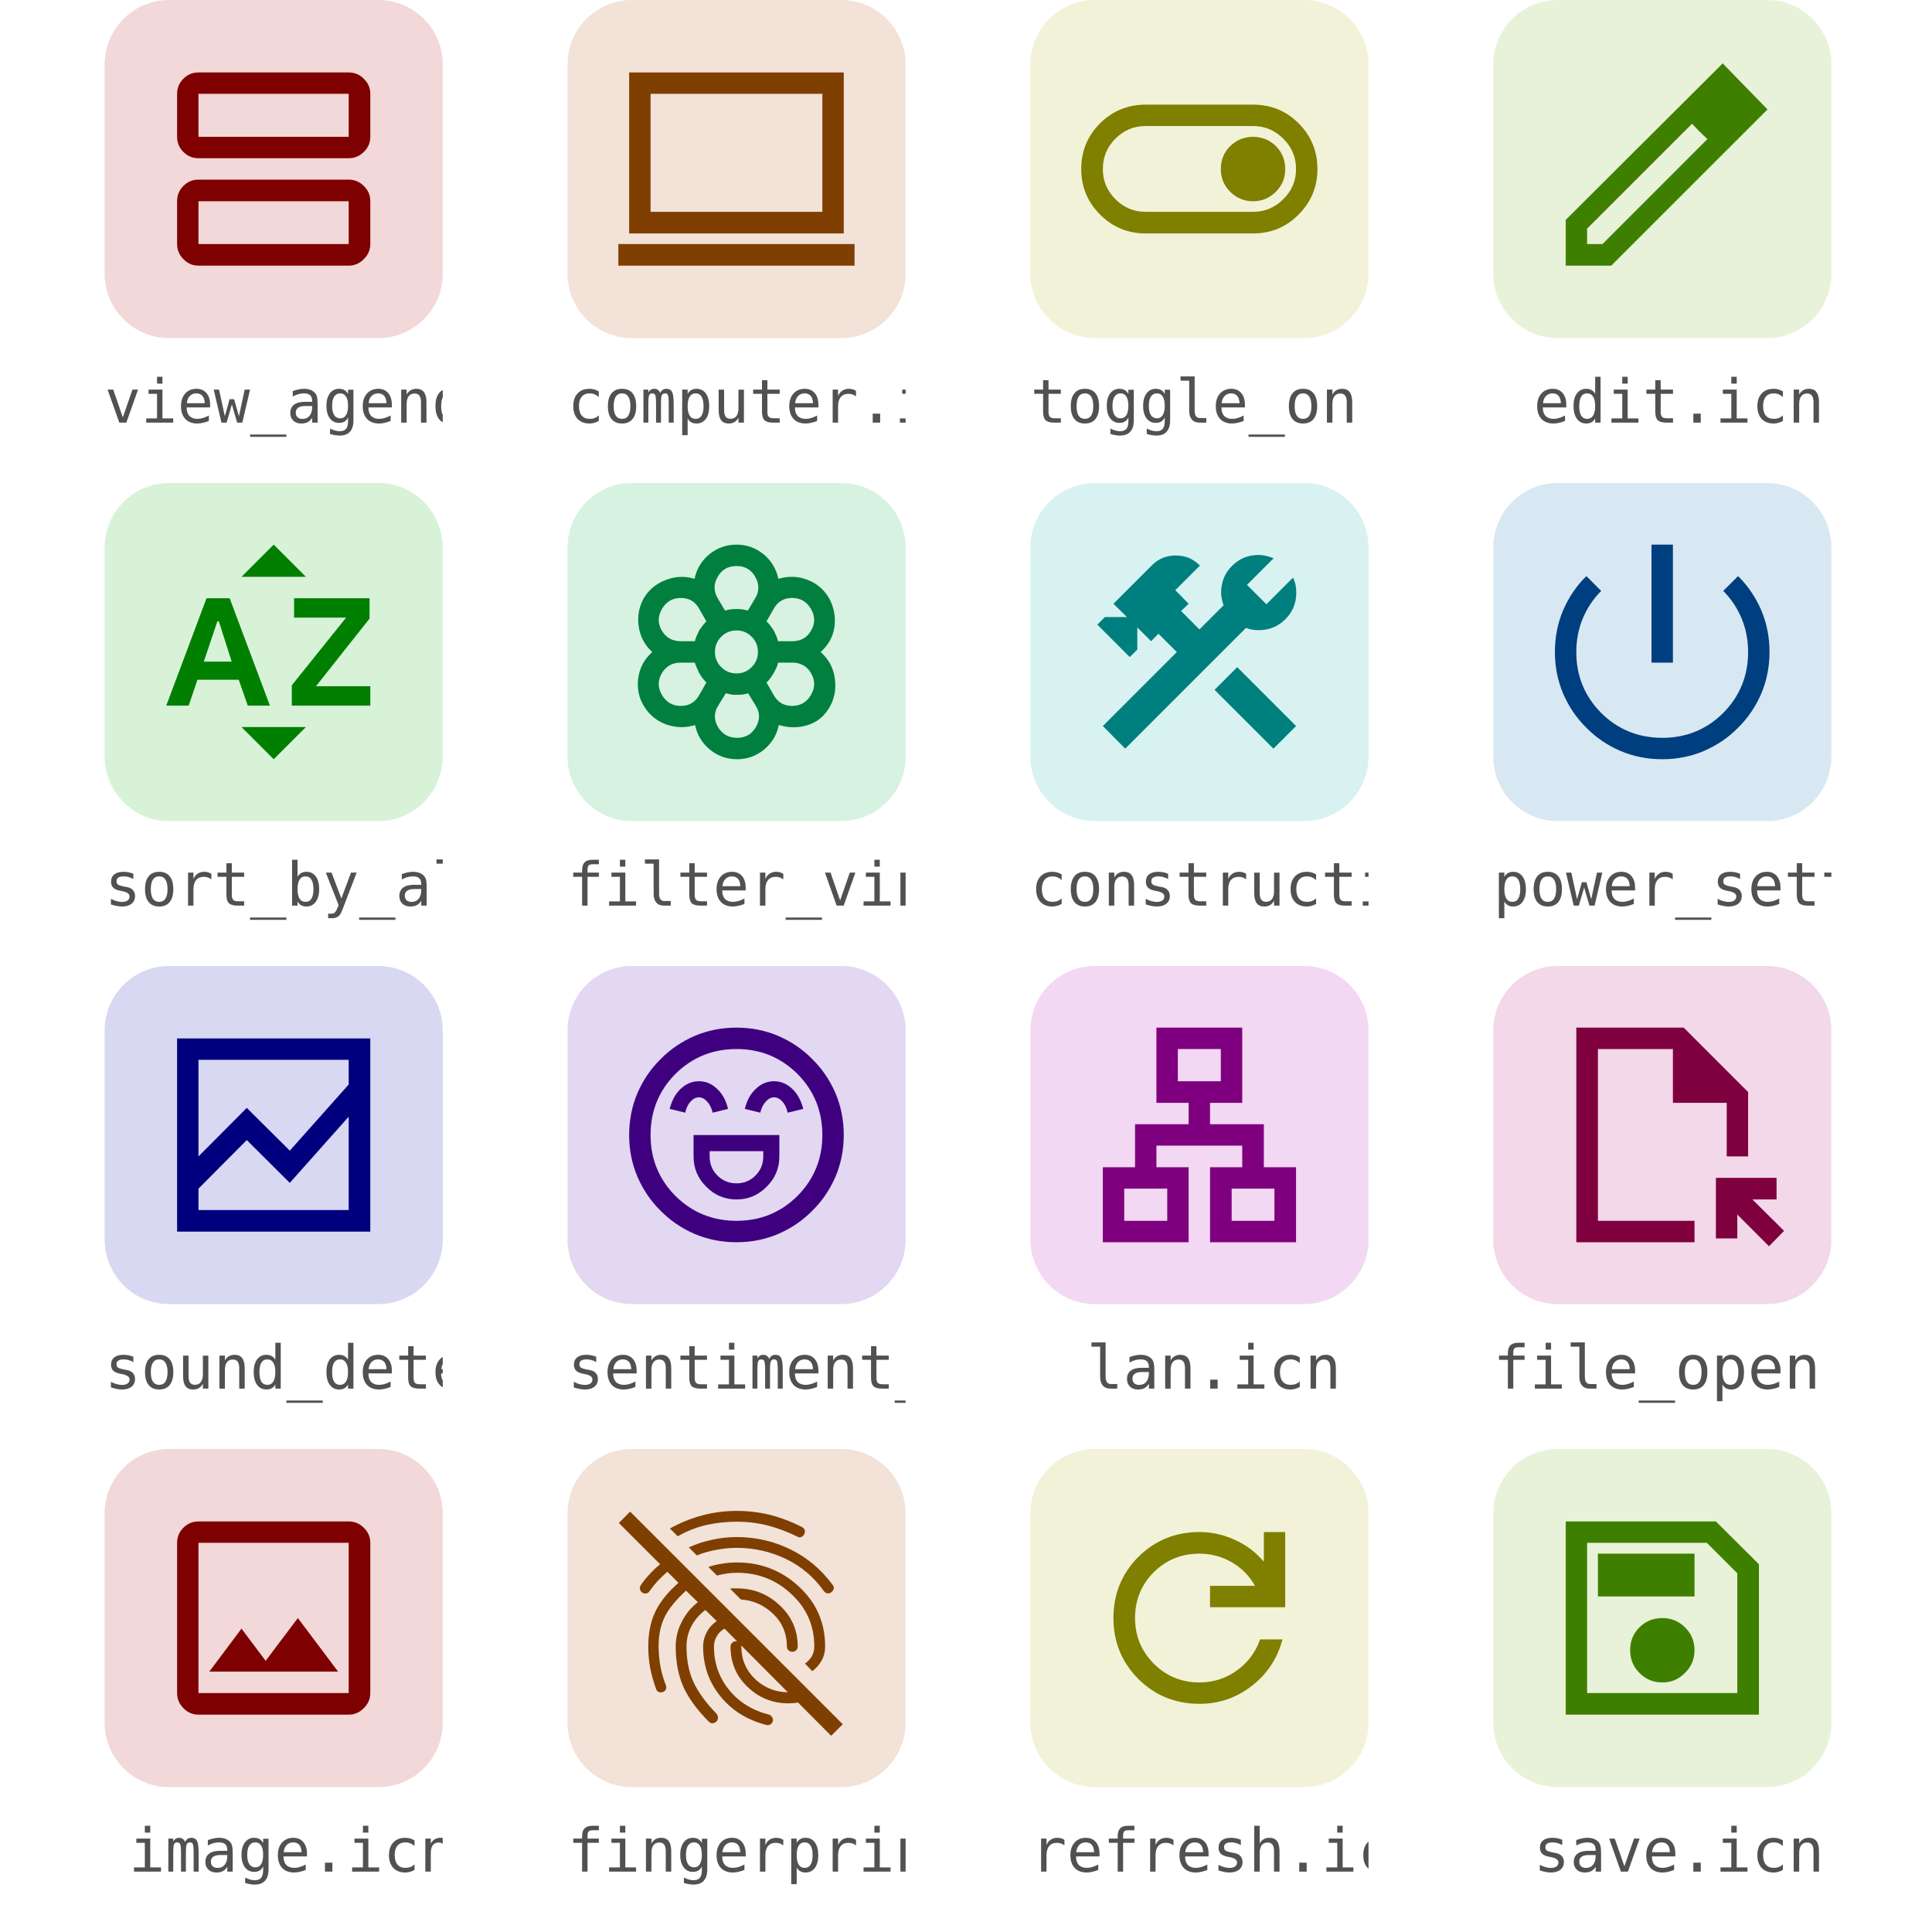
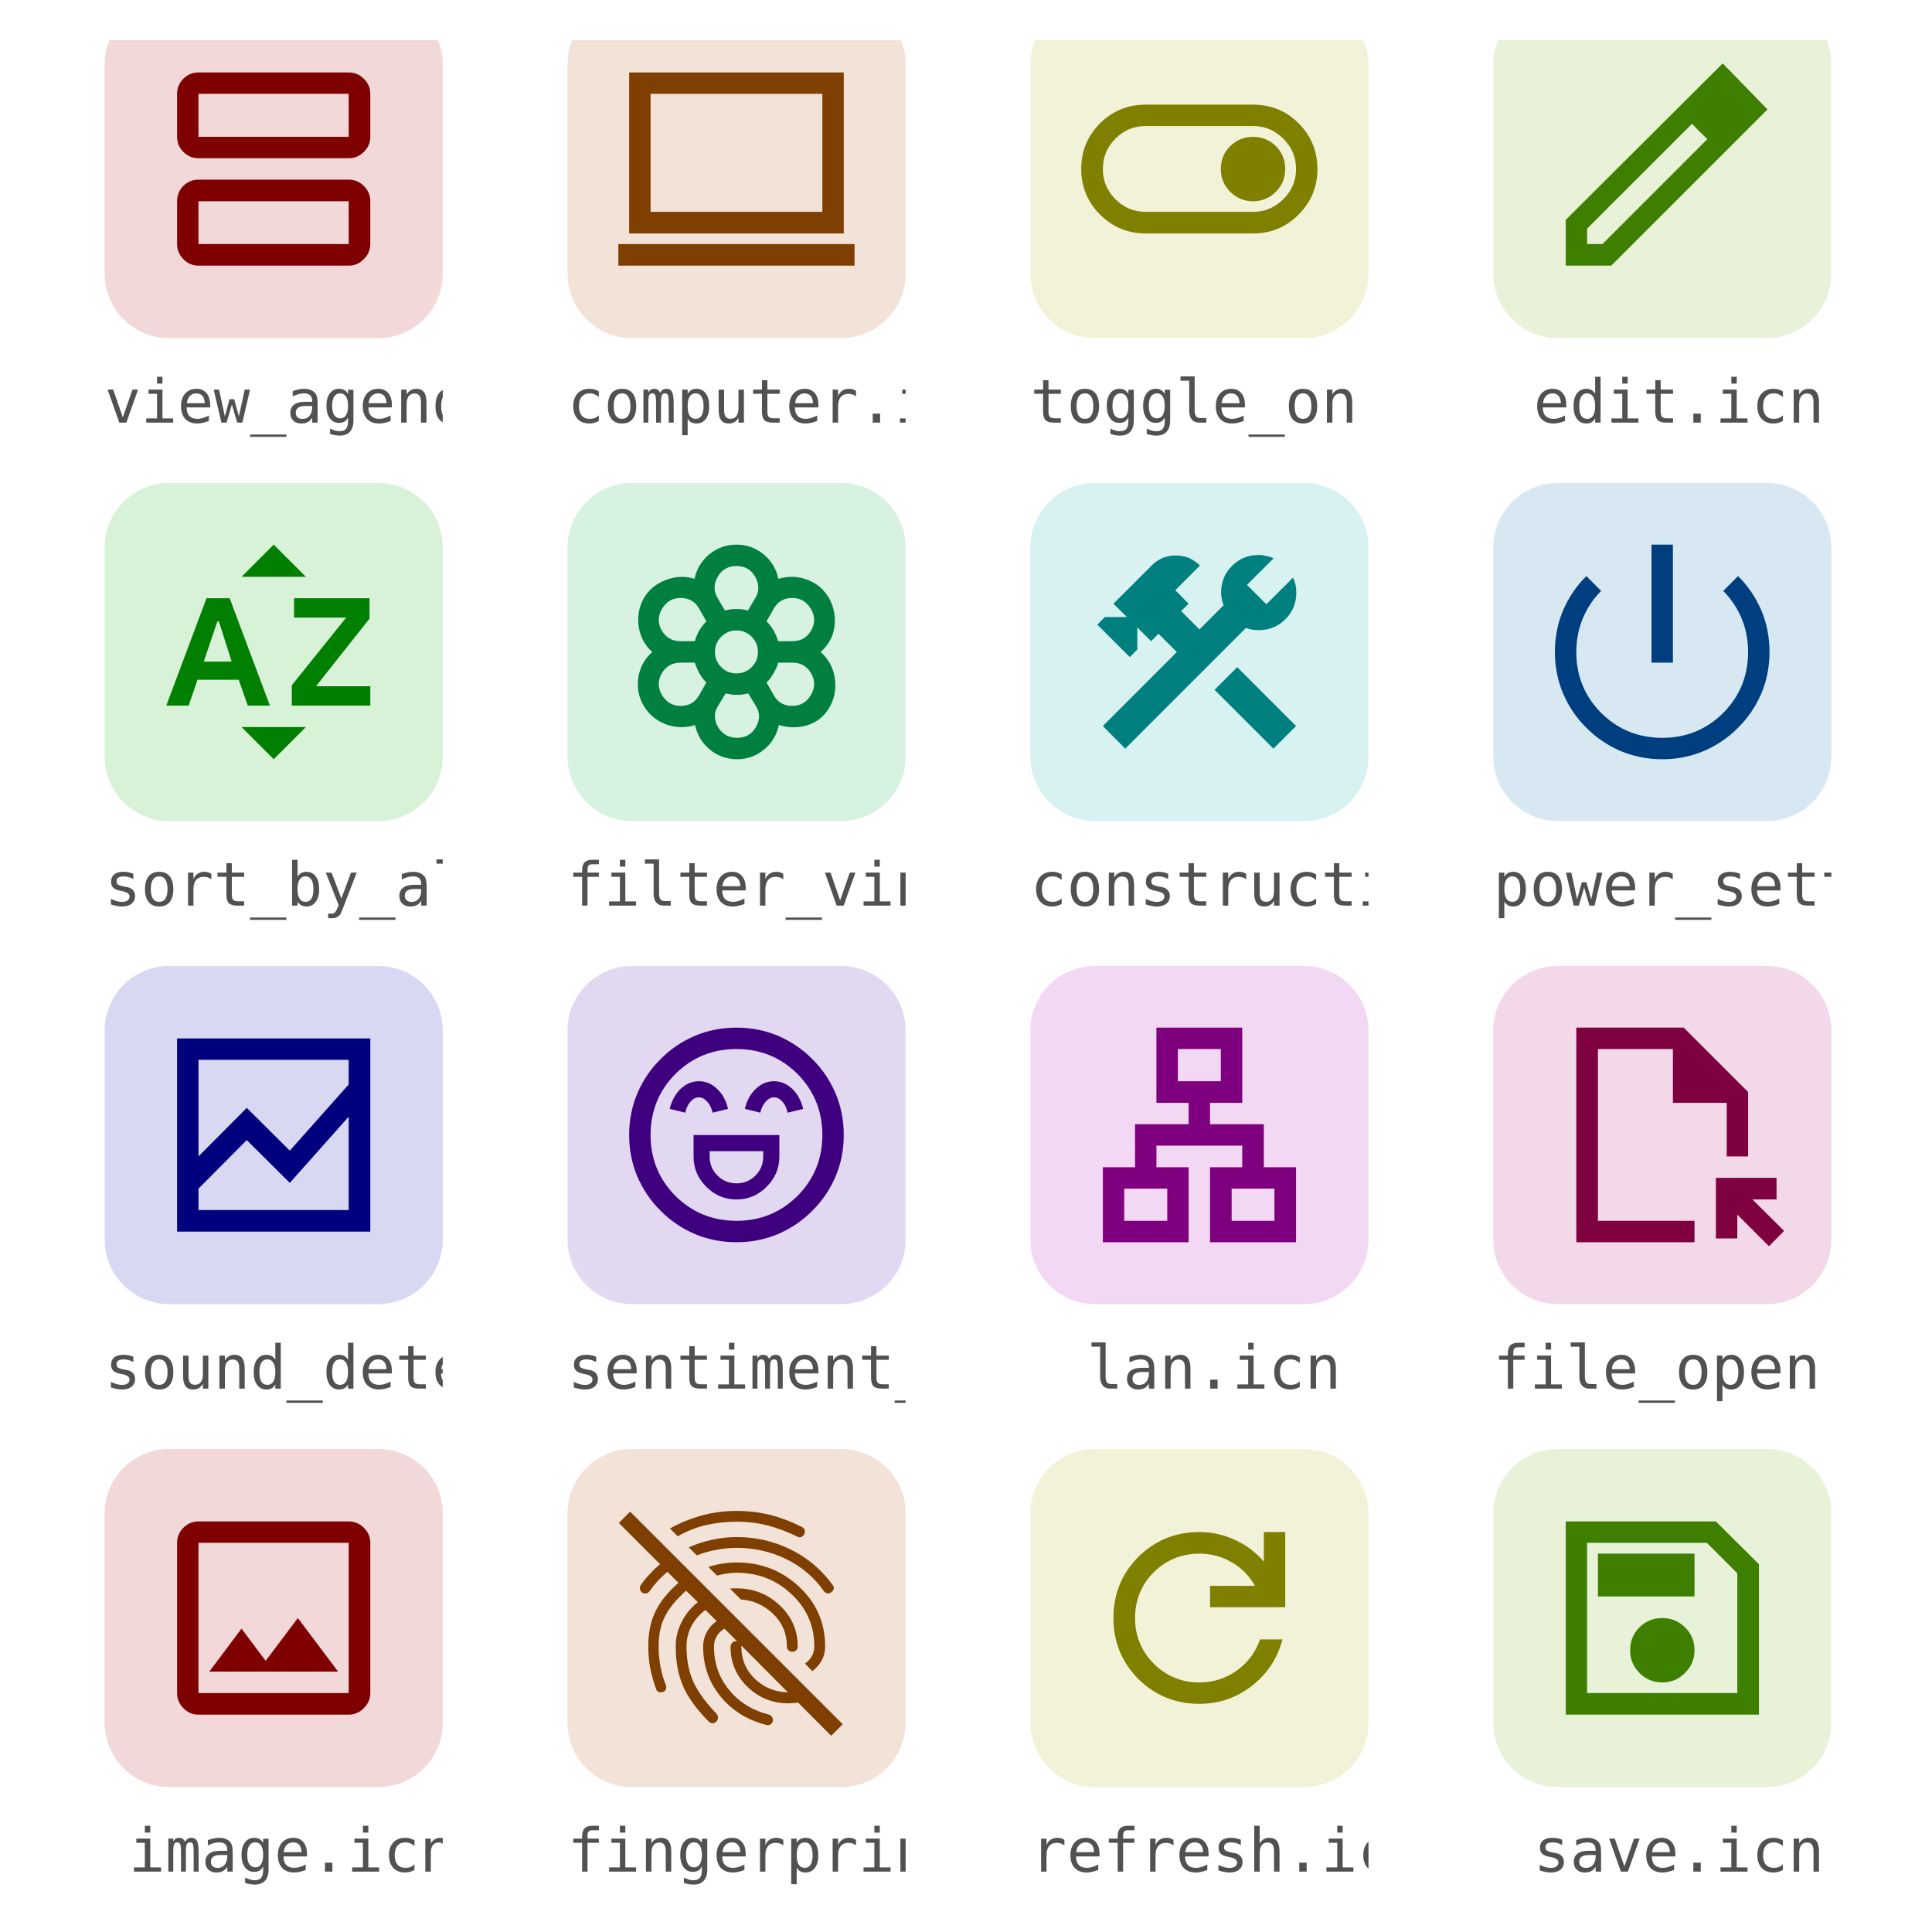
<svg xmlns="http://www.w3.org/2000/svg" version="1.1" viewBox="0 0 480 480">
  <defs>
    <clipPath id="clip_0">
      <polygon points="0 0,480 0,480 480,0 480" />
    </clipPath>
  </defs>
  <g clip-path="url(#clip_0)">
    <path style="fill:#FFFFFF;" d="M 0,0 L 480,0 L 480,480 L 0,480 L 0,0 Z" />
    <defs>
      <clipPath id="clip_1">
-         <polygon points="0 0,480 0,480 480,0 480" />
+         <polygon points="10 10,470 10,470 470,10 470" />
      </clipPath>
    </defs>
    <g clip-path="url(#clip_1)">
      <path style="fill:#F2D8D8;" d="M 26,16 C 26,7.17 33.17,0 42,0 L 94,0 C 102.83,0 110,7.17 110,16 L 110,68 C 110,76.83 102.83,84 94,84 L 42,84 C 33.17,84 26,76.83 26,68 L 26,16 Z" />
      <path style="fill:#7F0000;" d="M 49.31,39.31 Q 47.13,39.31 45.56,37.75 Q 44,36.19 44,34 L 44,23.31 Q 44,21.13 45.56,19.56 Q 47.13,18 49.31,18 L 86.63,18 Q 88.81,18 90.38,19.56 Q 92,21.13 92,23.31 L 92,34 Q 92,36.19 90.38,37.75 Q 88.81,39.31 86.63,39.31 L 49.31,39.31 L 49.31,39.31 M 49.31,34 L 86.63,34 L 86.63,23.31 L 49.31,23.31 L 49.31,34 L 49.31,34 M 49.31,66 Q 47.13,66 45.56,64.38 Q 44,62.81 44,60.63 L 44,50 Q 44,47.75 45.56,46.19 Q 47.13,44.63 49.31,44.63 L 86.63,44.63 Q 88.81,44.63 90.38,46.19 Q 92,47.75 92,50 L 92,60.63 Q 92,62.81 90.38,64.38 Q 88.81,66 86.63,66 L 49.31,66 L 49.31,66 M 49.31,60.63 L 86.63,60.63 L 86.63,50 L 49.31,50 L 49.31,60.63 L 49.31,60.63 M 49.31,23.31 L 49.31,34 L 49.31,23.31 L 49.31,23.31 M 49.31,50 L 49.31,60.63 L 49.31,50 L 49.31,50 Z" />
      <defs>
        <clipPath id="clip_2">
          <polygon points="26 0,110 0,110 110,26 110" />
        </clipPath>
      </defs>
      <g clip-path="url(#clip_2)">
        <text x="26" y="105" xml:space="preserve" style="font-size:15px;font-family:Berial,monospace;fill:#515151;">view_agenda.icn</text>
      </g>
      <path style="fill:#F2E2D8;" d="M 141,16 C 141,7.17 148.17,0 157,0 L 209,0 C 217.83,0 225,7.17 225,16 L 225,68 C 225,76.83 217.83,84 209,84 L 157,84 C 148.17,84 141,76.83 141,68 L 141,16 Z" />
      <path style="fill:#7F3F00;" d="M 153.63,66 L 153.63,60.63 L 212.31,60.63 L 212.31,66 L 153.63,66 L 153.63,66 M 156.31,58 L 156.31,18 L 209.63,18 L 209.63,58 L 156.31,58 L 156.31,58 M 161.63,52.63 L 204.31,52.63 L 204.31,23.31 L 161.63,23.31 L 161.63,52.63 L 161.63,23.31 L 161.63,52.63 L 161.63,52.63 Z" />
      <defs>
        <clipPath id="clip_3">
          <polygon points="141 0,225 0,225 110,141 110" />
        </clipPath>
      </defs>
      <g clip-path="url(#clip_3)">
        <text x="141" y="105" xml:space="preserve" style="font-size:15px;font-family:Berial,monospace;fill:#515151;">computer.icn</text>
      </g>
      <path style="fill:#F2F2D8;" d="M 256,16 C 256,7.17 263.17,0 272,0 L 324,0 C 332.83,0 340,7.17 340,16 L 340,68 C 340,76.83 332.83,84 324,84 L 272,84 C 263.17,84 256,76.83 256,68 L 256,16 Z" />
      <path style="fill:#7F7F00;" d="M 284.63,58 Q 278,58 273.31,53.31 Q 268.63,48.63 268.63,42 Q 268.63,35.31 273.31,30.63 Q 278,26 284.63,26 L 311.31,26 Q 318,26 322.63,30.63 Q 327.31,35.31 327.31,42 Q 327.31,48.63 322.63,53.31 Q 318,58 311.31,58 L 284.63,58 L 284.63,58 M 284.63,52.63 L 311.31,52.63 Q 315.69,52.63 318.81,49.50 Q 322,46.38 322,42 Q 322,37.56 318.81,34.44 Q 315.69,31.31 311.31,31.31 L 284.63,31.31 Q 280.25,31.31 277.13,34.44 Q 274,37.56 274,42 Q 274,46.38 277.13,49.50 Q 280.25,52.63 284.63,52.63 L 284.63,52.63 M 311.31,50 Q 314.63,50 317,47.63 Q 319.31,45.31 319.31,42 Q 319.31,38.63 317,36.31 Q 314.63,34 311.31,34 Q 308,34 305.63,36.31 Q 303.31,38.63 303.31,42 Q 303.31,45.31 305.63,47.63 Q 308,50 311.31,50 L 311.31,50 Z" />
      <defs>
        <clipPath id="clip_4">
          <polygon points="256 0,340 0,340 110,256 110" />
        </clipPath>
      </defs>
      <g clip-path="url(#clip_4)">
        <text x="256" y="105" xml:space="preserve" style="font-size:15px;font-family:Berial,monospace;fill:#515151;">toggle_on.icn</text>
      </g>
      <path style="fill:#E8F2D8;" d="M 371,16 C 371,7.17 378.17,0 387,0 L 439,0 C 447.83,0 455,7.17 455,16 L 455,68 C 455,76.83 447.83,84 439,84 L 387,84 C 378.17,84 371,76.83 371,68 L 371,16 Z" />
      <path style="fill:#3F7F00;" d="M 394.31,60.63 L 398.13,60.63 L 424.19,34.56 L 420.38,30.75 L 394.31,56.81 L 394.31,60.63 L 394.31,60.63 M 389,66 L 389,54.63 L 428,15.75 L 439.13,27.19 L 400.31,66 L 389,66 L 389,66 M 431.63,27.06 L 427.88,23.31 L 431.63,27.06 L 431.63,27.06 M 422.25,32.69 L 420.38,30.75 L 424.19,34.56 L 422.25,32.69 L 422.25,32.69 Z" />
      <defs>
        <clipPath id="clip_5">
          <polygon points="371 0,455 0,455 110,371 110" />
        </clipPath>
      </defs>
      <g clip-path="url(#clip_5)">
        <text x="381" y="105" xml:space="preserve" style="font-size:15px;font-family:Berial,monospace;fill:#515151;">edit.icn</text>
      </g>
      <path style="fill:#D8F2D8;" d="M 26,136 C 26,127.17 33.17,120 42,120 L 94,120 C 102.83,120 110,127.17 110,136 L 110,188 C 110,196.83 102.83,204 94,204 L 42,204 C 33.17,204 26,196.83 26,188 L 26,136 Z" />
      <path style="fill:#007F00;" d="M 41.31,175.31 L 51.31,148.63 L 57.06,148.63 L 67.06,175.31 L 61.56,175.31 L 59.31,168.88 L 49.06,168.88 L 46.88,175.31 L 41.31,175.31 L 41.31,175.31 M 50.63,164.38 L 57.56,164.38 L 54.38,154.38 L 54,154.38 L 50.63,164.38 L 50.63,164.38 M 72.50,175.31 L 72.50,170.25 L 86,153.44 L 73.06,153.44 L 73.06,148.63 L 91.81,148.63 L 91.81,153.69 L 78.50,170.50 L 92,170.50 L 92,175.31 L 72.50,175.31 L 72.50,175.31 M 60,143.31 L 68,135.31 L 76,143.31 L 60,143.31 L 60,143.31 M 68,188.63 L 60,180.63 L 76,180.63 L 68,188.63 L 68,188.63 Z" />
      <defs>
        <clipPath id="clip_6">
          <polygon points="26 120,110 120,110 230,26 230" />
        </clipPath>
      </defs>
      <g clip-path="url(#clip_6)">
        <text x="26" y="225" xml:space="preserve" style="font-size:15px;font-family:Berial,monospace;fill:#515151;">sort_by_alpha.icn</text>
      </g>
      <path style="fill:#D8F2E2;" d="M 141,136 C 141,127.17 148.17,120 157,120 L 209,120 C 217.83,120 225,127.17 225,136 L 225,188 C 225,196.83 217.83,204 209,204 L 157,204 C 148.17,204 141,196.83 141,188 L 141,136 Z" />
      <path style="fill:#007F3F;" d="M 183.13,188.63 Q 179.31,188.63 176.38,186.25 Q 173.44,183.81 172.69,180.13 Q 169.19,181.25 165.56,180 Q 162,178.69 160.06,175.56 Q 158.06,172.38 158.56,168.50 Q 159.13,164.56 162.06,162 Q 159.25,159.44 158.69,155.69 Q 158.13,152 159.88,148.75 Q 161.69,145.56 165.31,144.13 Q 169,142.69 172.56,143.81 Q 173.31,140.13 176.25,137.69 Q 179.19,135.31 183,135.31 Q 186.75,135.31 189.69,137.69 Q 192.63,140.13 193.38,143.81 Q 197.13,142.69 200.63,144.06 Q 204.13,145.38 206.06,148.75 Q 207.81,152.13 207.31,155.75 Q 206.81,159.38 203.88,162 Q 206.81,164.56 207.38,168.38 Q 208,172.25 206.19,175.56 Q 204.25,179 200.75,180.13 Q 197.25,181.25 193.50,180.13 Q 192.75,183.81 189.81,186.25 Q 186.88,188.63 183.13,188.63 L 183.13,188.63 M 183.13,183.31 Q 186.25,183.31 187.81,180.63 Q 189.38,177.88 187.75,175.31 L 185.88,172.25 Q 185.19,172.44 184.50,172.56 Q 183.81,172.63 183.13,172.63 Q 182.44,172.63 181.75,172.56 Q 181.06,172.44 180.31,172.25 L 178.44,175.31 Q 176.81,177.88 178.38,180.63 Q 180,183.31 183.13,183.31 L 183.13,183.31 M 164.44,172.63 Q 166.06,175.38 169.13,175.38 Q 172.25,175.38 173.75,172.63 L 175.50,169.56 Q 175,169.06 174.50,168.44 Q 174.06,167.81 173.69,167.19 Q 173.38,166.56 173.13,165.94 Q 172.81,165.31 172.63,164.63 L 169.13,164.63 Q 166,164.63 164.44,167.25 Q 162.88,169.88 164.44,172.63 L 164.44,172.63 M 192.19,172.63 Q 193.69,175.38 196.81,175.38 Q 199.88,175.38 201.50,172.63 Q 203.06,169.88 201.50,167.25 Q 200,164.63 196.81,164.63 L 193.31,164.63 Q 193.19,165.31 192.88,165.94 Q 192.56,166.56 192.25,167.19 Q 191.88,167.81 191.44,168.44 Q 191,169.06 190.44,169.56 L 192.19,172.63 L 192.19,172.63 M 172.63,159.31 Q 172.81,158.56 173.13,157.88 Q 173.44,157.19 173.75,156.56 Q 174.13,156 174.56,155.44 Q 175,154.88 175.50,154.38 L 173.75,151.31 Q 172.25,148.56 169.13,148.56 Q 166.06,148.56 164.44,151.31 Q 162.88,154.06 164.44,156.69 Q 166,159.31 169.13,159.31 L 172.63,159.31 L 172.63,159.31 M 196.81,159.31 Q 200,159.31 201.50,156.69 Q 203.06,154.06 201.50,151.31 Q 199.88,148.56 196.81,148.56 Q 193.69,148.56 192.19,151.31 L 190.44,154.38 Q 191,154.88 191.38,155.44 Q 191.81,156 192.19,156.56 Q 192.50,157.19 192.81,157.88 Q 193.13,158.56 193.31,159.31 L 196.81,159.31 L 196.81,159.31 M 180.13,151.69 Q 180.81,151.50 181.56,151.38 Q 182.25,151.31 183,151.31 Q 183.69,151.31 184.38,151.38 Q 185.13,151.50 185.81,151.69 L 187.63,148.63 Q 189.19,146.06 187.63,143.31 Q 186.13,140.63 183,140.63 Q 179.81,140.63 178.31,143.31 Q 176.75,146 178.31,148.63 L 180.13,151.69 Q 180.81,151.50 181.56,151.38 Q 182.25,151.31 183,151.31 Q 183.69,151.31 184.38,151.38 Q 185.13,151.50 185.81,151.69 Q 185.13,151.50 184.38,151.38 Q 183.69,151.31 183,151.31 Q 182.25,151.31 181.56,151.38 Q 180.81,151.50 180.13,151.69 L 180.13,151.69 M 173.69,167.19 Q 173.38,166.56 173.13,165.94 Q 172.81,165.31 172.63,164.63 Q 172.81,165.31 173.13,165.94 Q 173.38,166.56 173.69,167.19 Q 174.06,167.81 174.50,168.44 Q 175,169.06 175.50,169.56 Q 175,169.06 174.50,168.44 Q 174.06,167.81 173.69,167.19 L 173.69,167.19 M 172.63,159.31 Q 172.81,158.56 173.13,157.88 Q 173.44,157.19 173.75,156.56 Q 174.13,156 174.56,155.44 Q 175,154.88 175.50,154.38 Q 175,154.88 174.56,155.44 Q 174.13,156 173.75,156.56 Q 173.44,157.19 173.13,157.88 Q 172.81,158.56 172.63,159.31 L 172.63,159.31 M 183.13,172.63 Q 182.44,172.63 181.75,172.56 Q 181.06,172.44 180.31,172.25 Q 181.06,172.44 181.75,172.56 Q 182.44,172.63 183.13,172.63 Q 183.81,172.63 184.50,172.56 Q 185.19,172.44 185.88,172.25 Q 185.19,172.44 184.50,172.56 Q 183.81,172.63 183.13,172.63 L 183.13,172.63 M 190.44,169.56 Q 191,169.06 191.44,168.44 Q 191.88,167.81 192.25,167.19 Q 192.56,166.56 192.88,165.94 Q 193.19,165.31 193.31,164.63 Q 193.19,165.31 192.88,165.94 Q 192.56,166.56 192.25,167.19 Q 191.88,167.81 191.44,168.44 Q 191,169.06 190.44,169.56 L 190.44,169.56 M 193.31,159.31 Q 193.13,158.56 192.81,157.88 Q 192.50,157.19 192.19,156.56 Q 191.81,156 191.38,155.44 Q 191,154.88 190.44,154.38 Q 191,154.88 191.38,155.44 Q 191.81,156 192.19,156.56 Q 192.50,157.19 192.81,157.88 Q 193.13,158.56 193.31,159.31 L 193.31,159.31 M 183,167.31 Q 185.19,167.31 186.75,165.75 Q 188.31,164.19 188.31,162 Q 188.31,159.75 186.75,158.19 Q 185.19,156.63 183,156.63 Q 180.75,156.63 179.19,158.19 Q 177.63,159.75 177.63,162 Q 177.63,164.19 179.19,165.75 Q 180.75,167.31 183,167.31 L 183,167.31 Z" />
      <defs>
        <clipPath id="clip_7">
          <polygon points="141 120,225 120,225 230,141 230" />
        </clipPath>
      </defs>
      <g clip-path="url(#clip_7)">
        <text x="141" y="225" xml:space="preserve" style="font-size:15px;font-family:Berial,monospace;fill:#515151;">filter_vintage.icn</text>
      </g>
      <path style="fill:#D8F2F2;" d="M 256,136 C 256,127.17 263.17,120 272,120 L 324,120 C 332.83,120 340,127.17 340,136 L 340,188 C 340,196.83 332.83,204 324,204 L 272,204 C 263.17,204 256,196.83 256,188 L 256,136 Z" />
      <path style="fill:#007F7F;" d="M 316.38,186 L 301.75,171.38 L 307.38,165.75 L 322,180.38 L 316.38,186 L 316.38,186 M 279.56,186 L 274,180.38 L 292.38,162 L 287.81,157.44 L 286,159.31 L 282.56,155.88 L 282.56,161.38 L 280.69,163.25 L 272.63,155.19 L 274.50,153.31 L 280,153.31 L 276.63,150 L 286.13,140.50 Q 287.44,139.19 289,138.56 Q 290.50,138 292.13,138 Q 293.69,138 295.25,138.56 Q 296.75,139.19 298.13,140.50 L 292,146.63 L 295.31,150 L 293.44,151.81 L 298,156.38 L 304,150.38 Q 303.69,149.63 303.56,148.81 Q 303.38,148.06 303.38,147.25 Q 303.38,143.31 306.06,140.63 Q 308.75,137.88 312.69,137.88 Q 313.69,137.88 314.63,138.13 Q 315.50,138.31 316.44,138.69 L 309.81,145.31 L 314.63,150.13 L 321.25,143.50 Q 321.69,144.44 321.88,145.31 Q 322.06,146.25 322.06,147.25 Q 322.06,151.19 319.31,153.88 Q 316.63,156.56 312.69,156.56 Q 311.88,156.56 311.13,156.44 Q 310.31,156.31 309.56,156 L 279.56,186 L 279.56,186 Z" />
      <defs>
        <clipPath id="clip_8">
          <polygon points="256 120,340 120,340 230,256 230" />
        </clipPath>
      </defs>
      <g clip-path="url(#clip_8)">
        <text x="256" y="225" xml:space="preserve" style="font-size:15px;font-family:Berial,monospace;fill:#515151;">construction.icn</text>
      </g>
      <path style="fill:#D8E8F2;" d="M 371,136 C 371,127.17 378.17,120 387,120 L 439,120 C 447.83,120 455,127.17 455,136 L 455,188 C 455,196.83 447.83,204 439,204 L 387,204 C 378.17,204 371,196.83 371,188 L 371,136 Z" />
      <path style="fill:#003F7F;" d="M 413,188.63 Q 407.44,188.63 402.56,186.56 Q 397.69,184.44 394.13,180.81 Q 390.50,177.25 388.38,172.38 Q 386.31,167.50 386.31,162 Q 386.31,156.38 388.38,151.56 Q 390.50,146.69 394.13,143.13 L 397.81,146.81 Q 394.88,149.75 393.25,153.63 Q 391.63,157.50 391.63,162 Q 391.63,170.88 397.81,177.13 Q 404.06,183.31 413,183.31 Q 421.88,183.31 428.13,177.13 Q 434.31,170.88 434.31,162 Q 434.31,157.50 432.69,153.63 Q 431.06,149.75 428.13,146.81 L 431.81,143.13 Q 435.44,146.69 437.56,151.56 Q 439.63,156.38 439.63,162 Q 439.63,167.50 437.56,172.38 Q 435.44,177.25 431.81,180.81 Q 428.25,184.44 423.38,186.56 Q 418.50,188.63 413,188.63 L 413,188.63 M 410.31,164.63 L 410.31,135.31 L 415.63,135.31 L 415.63,164.63 L 410.31,164.63 L 410.31,164.63 Z" />
      <defs>
        <clipPath id="clip_9">
          <polygon points="371 120,455 120,455 230,371 230" />
        </clipPath>
      </defs>
      <g clip-path="url(#clip_9)">
        <text x="371" y="225" xml:space="preserve" style="font-size:15px;font-family:Berial,monospace;fill:#515151;">power_settings_new.icn</text>
      </g>
      <path style="fill:#D8D8F2;" d="M 26,256 C 26,247.17 33.17,240 42,240 L 94,240 C 102.83,240 110,247.17 110,256 L 110,308 C 110,316.83 102.83,324 94,324 L 42,324 C 33.17,324 26,316.83 26,308 L 26,256 Z" />
      <path style="fill:#00007F;" d="M 44,306 L 44,258 L 92,258 L 92,306 L 44,306 L 44,306 M 49.31,263.31 L 49.31,287.31 L 61.31,275.25 L 72,285.88 L 86.63,269.44 L 86.63,263.31 L 49.31,263.31 L 49.31,263.31 M 49.31,300.63 L 86.63,300.63 L 86.63,277.44 L 72,293.88 L 61.31,283.25 L 49.31,295.31 L 49.31,300.63 L 49.31,300.63 Z" />
      <defs>
        <clipPath id="clip_10">
          <polygon points="26 240,110 240,110 350,26 350" />
        </clipPath>
      </defs>
      <g clip-path="url(#clip_10)">
        <text x="26" y="345" xml:space="preserve" style="font-size:15px;font-family:Berial,monospace;fill:#515151;">sound_detection_glass_break.icn</text>
      </g>
      <path style="fill:#E2D8F2;" d="M 141,256 C 141,247.17 148.17,240 157,240 L 209,240 C 217.83,240 225,247.17 225,256 L 225,308 C 225,316.83 217.83,324 209,324 L 157,324 C 148.17,324 141,316.83 141,308 L 141,256 Z" />
      <path style="fill:#3F007F;" d="M 172.31,282 L 172.31,287.31 Q 172.31,291.69 175.44,294.81 Q 178.56,298 183,298 Q 187.38,298 190.50,294.81 Q 193.63,291.69 193.63,287.31 L 193.63,282 L 172.31,282 L 172.31,282 M 183,294 Q 180.19,294 178.25,292.06 Q 176.31,290.13 176.31,287.31 L 176.31,286 L 189.63,286 L 189.63,287.31 Q 189.63,290.13 187.69,292.06 Q 185.75,294 183,294 L 183,294 M 173.63,268.63 Q 171.13,268.63 169.13,270.50 Q 167.19,272.31 166.38,275.50 L 170.25,276.44 Q 170.63,274.69 171.56,273.69 Q 172.50,272.63 173.63,272.63 Q 174.75,272.63 175.69,273.69 Q 176.63,274.69 177.06,276.44 L 180.88,275.50 Q 180.13,272.31 178.13,270.50 Q 176.19,268.63 173.63,268.63 L 173.63,268.63 M 192.31,268.63 Q 189.75,268.63 187.81,270.50 Q 185.81,272.31 185.06,275.50 L 188.88,276.44 Q 189.31,274.69 190.25,273.69 Q 191.19,272.63 192.31,272.63 Q 193.44,272.63 194.38,273.69 Q 195.31,274.69 195.69,276.44 L 199.56,275.50 Q 198.75,272.31 196.81,270.50 Q 194.81,268.63 192.31,268.63 L 192.31,268.63 M 183,308.63 Q 177.44,308.63 172.56,306.56 Q 167.69,304.44 164.13,300.81 Q 160.50,297.25 158.38,292.38 Q 156.31,287.50 156.31,282 Q 156.31,276.44 158.38,271.56 Q 160.50,266.69 164.13,263.13 Q 167.69,259.50 172.56,257.38 Q 177.44,255.31 183,255.31 Q 188.50,255.31 193.38,257.38 Q 198.25,259.50 201.81,263.13 Q 205.44,266.69 207.56,271.56 Q 209.63,276.44 209.63,282 Q 209.63,287.50 207.56,292.38 Q 205.44,297.25 201.81,300.81 Q 198.25,304.44 193.38,306.56 Q 188.50,308.63 183,308.63 L 183,308.63 M 183,303.31 Q 191.88,303.31 198.13,297.13 Q 204.31,290.88 204.31,282 Q 204.31,273.06 198.13,266.81 Q 191.88,260.63 183,260.63 Q 174.06,260.63 167.81,266.81 Q 161.63,273.06 161.63,282 Q 161.63,290.88 167.81,297.13 Q 174.06,303.31 183,303.31 L 183,303.31 Z" />
      <defs>
        <clipPath id="clip_11">
          <polygon points="141 240,225 240,225 350,141 350" />
        </clipPath>
      </defs>
      <g clip-path="url(#clip_11)">
        <text x="141" y="345" xml:space="preserve" style="font-size:15px;font-family:Berial,monospace;fill:#515151;">sentiment_excited.icn</text>
      </g>
      <path style="fill:#F2D8F2;" d="M 256,256 C 256,247.17 263.17,240 272,240 L 324,240 C 332.83,240 340,247.17 340,256 L 340,308 C 340,316.83 332.83,324 324,324 L 272,324 C 263.17,324 256,316.83 256,308 L 256,256 Z" />
      <path style="fill:#7F007F;" d="M 274,308.63 L 274,290 L 282,290 L 282,279.31 L 295.31,279.31 L 295.31,274 L 287.31,274 L 287.31,255.31 L 308.63,255.31 L 308.63,274 L 300.63,274 L 300.63,279.31 L 314,279.31 L 314,290 L 322,290 L 322,308.63 L 300.63,308.63 L 300.63,290 L 308.63,290 L 308.63,284.63 L 287.31,284.63 L 287.31,290 L 295.31,290 L 295.31,308.63 L 274,308.63 L 274,308.63 M 292.63,268.63 L 303.31,268.63 L 303.31,260.63 L 292.63,260.63 L 292.63,268.63 L 292.63,268.63 M 279.31,303.31 L 290,303.31 L 290,295.31 L 279.31,295.31 L 279.31,303.31 L 279.31,303.31 M 306,303.31 L 316.63,303.31 L 316.63,295.31 L 306,295.31 L 306,303.31 L 306,303.31 Z" />
      <defs>
        <clipPath id="clip_12">
          <polygon points="256 240,340 240,340 350,256 350" />
        </clipPath>
      </defs>
      <g clip-path="url(#clip_12)">
        <text x="270" y="345" xml:space="preserve" style="font-size:15px;font-family:Berial,monospace;fill:#515151;">lan.icn</text>
      </g>
      <path style="fill:#F2D8E8;" d="M 371,256 C 371,247.17 378.17,240 387,240 L 439,240 C 447.83,240 455,247.17 455,256 L 455,308 C 455,316.83 447.83,324 439,324 L 387,324 C 378.17,324 371,316.83 371,308 L 371,256 Z" />
      <path style="fill:#7F003F;" d="M 391.63,308.63 L 391.63,255.31 L 418.31,255.31 L 434.31,271.31 L 434.31,287.31 L 429,287.31 L 429,274 L 415.63,274 L 415.63,260.63 L 397,260.63 L 397,303.31 L 421,303.31 L 421,308.63 L 391.63,308.63 L 391.63,308.63 M 439.50,309.63 L 431.63,301.75 L 431.63,307.69 L 426.31,307.69 L 426.31,292.63 L 441.38,292.63 L 441.38,298 L 435.38,298 L 443.25,305.81 L 439.50,309.63 L 439.50,309.63 M 397,303.31 L 397,260.63 L 397,303.31 L 397,303.31 Z" />
      <defs>
        <clipPath id="clip_13">
          <polygon points="371 240,455 240,455 350,371 350" />
        </clipPath>
      </defs>
      <g clip-path="url(#clip_13)">
        <text x="371" y="345" xml:space="preserve" style="font-size:15px;font-family:Berial,monospace;fill:#515151;">file_open.icn</text>
      </g>
      <path style="fill:#F2D8D8;" d="M 26,376 C 26,367.17 33.17,360 42,360 L 94,360 C 102.83,360 110,367.17 110,376 L 110,428 C 110,436.83 102.83,444 94,444 L 42,444 C 33.17,444 26,436.83 26,428 L 26,376 Z" />
      <path style="fill:#7F0000;" d="M 49.31,426 Q 47.13,426 45.56,424.38 Q 44,422.81 44,420.63 L 44,383.31 Q 44,381.13 45.56,379.56 Q 47.13,378 49.31,378 L 86.63,378 Q 88.81,378 90.38,379.56 Q 92,381.13 92,383.31 L 92,420.63 Q 92,422.81 90.38,424.38 Q 88.81,426 86.63,426 L 49.31,426 L 49.31,426 M 49.31,420.63 L 86.63,420.63 L 86.63,383.31 L 49.31,383.31 L 49.31,420.63 L 49.31,420.63 M 52,415.31 L 84,415.31 L 74,402 L 66,412.63 L 60,404.63 L 52,415.31 L 52,415.31 M 49.31,420.63 L 49.31,383.31 L 49.31,420.63 L 49.31,420.63 Z" />
      <defs>
        <clipPath id="clip_14">
          <polygon points="26 360,110 360,110 470,26 470" />
        </clipPath>
      </defs>
      <g clip-path="url(#clip_14)">
        <text x="32" y="465" xml:space="preserve" style="font-size:15px;font-family:Berial,monospace;fill:#515151;">image.icn</text>
      </g>
      <path style="fill:#F2E2D8;" d="M 141,376 C 141,367.17 148.17,360 157,360 L 209,360 C 217.83,360 225,367.17 225,376 L 225,428 C 225,436.83 217.83,444 209,444 L 157,444 C 148.17,444 141,436.83 141,428 L 141,376 Z" />
      <path style="fill:#7F3F00;" d="M 206.50,431.25 L 180,404.63 Q 178.69,405.38 178.06,406.56 Q 177.38,407.69 177.38,409.06 Q 177.38,415.19 181.06,419.75 Q 184.75,424.38 191.06,426 Q 191.56,426.13 191.81,426.63 Q 192.13,427.13 192,427.63 Q 191.81,428.19 191.38,428.44 Q 190.88,428.69 190.38,428.56 Q 183.19,426.69 178.94,421.38 Q 174.69,416.13 174.69,409.06 Q 174.69,407.19 175.56,405.56 Q 176.44,403.88 178.06,402.75 L 175.25,400 Q 173,401.69 171.75,404.06 Q 170.56,406.38 170.56,409.06 Q 170.56,414.06 172.25,417.81 Q 174,421.63 178,425.75 Q 178.38,426.19 178.38,426.75 Q 178.38,427.31 178,427.69 Q 177.56,428.13 177,428.13 Q 176.44,428.13 176.06,427.69 Q 171.63,423.25 169.75,419 Q 167.88,414.75 167.88,409.06 Q 167.88,405.81 169.38,402.94 Q 170.81,400.06 173.38,398.06 L 170.44,395.19 Q 166.56,398.75 165.13,401.75 Q 163.63,404.75 163.63,409.06 Q 163.63,411.44 164.06,413.88 Q 164.50,416.38 165.44,418.69 Q 165.63,419.25 165.44,419.69 Q 165.25,420.19 164.69,420.38 Q 164.19,420.56 163.69,420.38 Q 163.19,420.19 163,419.63 Q 162,416.81 161.50,414.25 Q 161.06,411.63 161.06,409.06 Q 161.06,404.19 162.75,400.56 Q 164.44,396.88 168.56,393.25 L 165.81,390.50 Q 164.50,391.63 163.38,392.81 Q 162.31,394 161.38,395.31 Q 161.13,395.75 160.56,395.88 Q 160.06,396 159.50,395.63 Q 159.06,395.31 159,394.75 Q 158.88,394.25 159.25,393.75 Q 160.19,392.38 161.38,391.13 Q 162.56,389.81 164,388.63 L 153.75,378.38 L 156.56,375.56 L 209.38,428.38 L 206.50,431.25 L 206.50,431.25 M 196.81,410.38 Q 196.31,410.38 195.88,410 Q 195.50,409.63 195.50,409.06 Q 195.50,404.25 192.13,401 Q 188.69,397.69 184.06,397.38 L 181.38,394.69 Q 181.75,394.63 182.19,394.63 L 183.06,394.63 Q 189.25,394.63 193.69,398.81 Q 198.19,403 198.19,409.06 Q 198.19,409.63 197.81,410 Q 197.44,410.38 196.81,410.38 L 196.81,410.38 M 183.06,375.38 Q 187.31,375.38 191.38,376.38 Q 195.44,377.44 199.25,379.38 Q 199.81,379.69 199.94,380.19 Q 200.06,380.63 199.81,381.13 Q 199.63,381.56 199.19,381.81 Q 198.69,382.13 198.06,381.75 Q 194.50,380 190.75,379 Q 187,378.06 183.06,378.06 Q 179.19,378.06 175.50,378.88 Q 171.75,379.75 168.38,381.69 L 166.44,379.75 Q 170.25,377.63 174.44,376.50 Q 178.63,375.38 183.06,375.38 L 183.06,375.38 M 183.06,381.88 Q 190.13,381.88 196.38,384.94 Q 202.63,388 206.81,393.69 Q 207.31,394.31 207.13,394.75 Q 207,395.25 206.56,395.56 Q 206.19,395.88 205.63,395.88 Q 205.13,395.81 204.69,395.31 Q 201.06,390.13 195.25,387.31 Q 189.50,384.56 183.06,384.56 Q 180.44,384.56 177.94,385.06 Q 175.44,385.50 173.13,386.44 L 171.13,384.44 Q 173.88,383.19 176.88,382.56 Q 179.81,381.88 183.06,381.88 L 183.06,381.88 M 183.06,388.19 Q 192.06,388.19 198.50,394.19 Q 205,400.19 205,409.06 Q 205,411 204.13,412.56 Q 203.25,414.13 201.81,415.19 L 200,413.31 Q 201.06,412.56 201.69,411.50 Q 202.31,410.38 202.31,409.06 Q 202.31,401.31 196.63,396.06 Q 191,390.75 183.13,390.75 Q 181.75,390.75 180.56,390.94 Q 179.31,391.13 178.13,391.44 L 176,389.31 Q 177.63,388.75 179.38,388.50 Q 181.19,388.19 183.06,388.19 L 183.06,388.19 M 195.88,423.19 Q 190,423.19 185.75,419.13 Q 181.50,415.06 181.50,409.13 Q 181.50,408.56 181.88,408.19 Q 182.25,407.75 182.81,407.75 Q 183.44,407.75 183.81,408.19 Q 184.19,408.56 184.19,409.13 Q 184.19,413.88 187.63,417.19 Q 191.13,420.44 195.88,420.44 Q 196.31,420.44 197.06,420.38 Q 197.75,420.38 198.56,420.25 Q 199.19,420.13 199.63,420.38 Q 200.06,420.69 200.19,421.31 Q 200.31,421.81 200,422.25 Q 199.63,422.63 199.13,422.75 Q 197.88,423.13 197,423.13 Q 196.13,423.19 195.88,423.19 L 195.88,423.19 Z" />
      <defs>
        <clipPath id="clip_15">
          <polygon points="141 360,225 360,225 470,141 470" />
        </clipPath>
      </defs>
      <g clip-path="url(#clip_15)">
        <text x="141" y="465" xml:space="preserve" style="font-size:15px;font-family:Berial,monospace;fill:#515151;">fingerprint_off.icn</text>
      </g>
      <path style="fill:#F2F2D8;" d="M 256,376 C 256,367.17 263.17,360 272,360 L 324,360 C 332.83,360 340,367.17 340,376 L 340,428 C 340,436.83 332.83,444 324,444 L 272,444 C 263.17,444 256,436.83 256,428 L 256,376 Z" />
      <path style="fill:#7F7F00;" d="M 298,423.31 Q 289.06,423.31 282.81,417.13 Q 276.63,410.88 276.63,402 Q 276.63,393.06 282.81,386.81 Q 289.06,380.63 298,380.63 Q 302.56,380.63 306.75,382.56 Q 311,384.44 314,388 L 314,380.63 L 319.31,380.63 L 319.31,399.31 L 300.63,399.31 L 300.63,394 L 311.81,394 Q 309.69,390.25 306,388.13 Q 302.31,386 298,386 Q 291.31,386 286.63,390.63 Q 282,395.31 282,402 Q 282,408.63 286.63,413.31 Q 291.31,418 298,418 Q 303.13,418 307.25,415.06 Q 311.38,412.13 313.06,407.31 L 318.63,407.31 Q 316.75,414.38 311.06,418.81 Q 305.31,423.31 298,423.31 L 298,423.31 Z" />
      <defs>
        <clipPath id="clip_16">
          <polygon points="256 360,340 360,340 470,256 470" />
        </clipPath>
      </defs>
      <g clip-path="url(#clip_16)">
        <text x="256" y="465" xml:space="preserve" style="font-size:15px;font-family:Berial,monospace;fill:#515151;">refresh.icn</text>
      </g>
      <path style="fill:#E8F2D8;" d="M 371,376 C 371,367.17 378.17,360 387,360 L 439,360 C 447.83,360 455,367.17 455,376 L 455,428 C 455,436.83 447.83,444 439,444 L 387,444 C 378.17,444 371,436.83 371,428 L 371,376 Z" />
      <path style="fill:#3F7F00;" d="M 437,388.63 L 437,426 L 389,426 L 389,378 L 426.31,378 L 437,388.63 L 437,388.63 M 431.63,390.88 L 424.06,383.31 L 394.31,383.31 L 394.31,420.63 L 431.63,420.63 L 431.63,390.88 L 431.63,390.88 M 413,418 Q 416.31,418 418.63,415.63 Q 421,413.31 421,410 Q 421,406.63 418.63,404.31 Q 416.31,402 413,402 Q 409.63,402 407.31,404.31 Q 405,406.63 405,410 Q 405,413.31 407.31,415.63 Q 409.63,418 413,418 L 413,418 M 397,396.63 L 421,396.63 L 421,386 L 397,386 L 397,396.63 L 397,396.63 M 394.31,390.88 L 394.31,420.63 L 394.31,383.31 L 394.31,390.88 L 394.31,390.88 Z" />
      <defs>
        <clipPath id="clip_17">
          <polygon points="371 360,455 360,455 470,371 470" />
        </clipPath>
      </defs>
      <g clip-path="url(#clip_17)">
        <text x="381" y="465" xml:space="preserve" style="font-size:15px;font-family:Berial,monospace;fill:#515151;">save.icn</text>
      </g>
-       <path style="fill:#D8F2D8;" d="M 26,496 C 26,487.17 33.17,480 42,480 L 94,480 C 102.83,480 110,487.17 110,496 L 110,548 C 110,556.83 102.83,564 94,564 L 42,564 C 33.17,564 26,556.83 26,548 L 26,496 Z" />
-       <path style="fill:#007F00;" d="M 53.06,540.63 L 49.31,536.88 L 64.25,522 L 49.31,507.06 L 53.06,503.31 L 68,518.25 L 82.88,503.31 L 86.63,507.06 L 71.69,522 L 86.63,536.88 L 82.88,540.63 L 68,525.69 L 53.06,540.63 L 53.06,540.63 Z" />
-       <defs>
-         <clipPath id="clip_18">
-           <polygon points="26 480,110 480,110 590,26 590" />
-         </clipPath>
-       </defs>
-       <g clip-path="url(#clip_18)">
-         <text x="32" y="585" xml:space="preserve" style="font-size:15px;font-family:Berial,monospace;fill:#515151;">close.icn</text>
-       </g>
-       <path style="fill:#D8F2E2;" d="M 141,496 C 141,487.17 148.17,480 157,480 L 209,480 C 217.83,480 225,487.17 225,496 L 225,548 C 225,556.83 217.83,564 209,564 L 157,564 C 148.17,564 141,556.83 141,548 L 141,496 Z" />
-       <path style="fill:#007F3F;" d="M 167.88,530.88 L 162.31,525.19 Q 166.44,521.06 171.75,518.81 Q 177.13,516.63 183,516.63 Q 188.81,516.63 194.19,518.88 Q 199.56,521.13 203.63,525.31 L 198.06,530.88 Q 195.06,527.88 191.13,526.25 Q 187.25,524.63 183,524.63 Q 178.69,524.63 174.81,526.25 Q 170.88,527.88 167.88,530.88 L 167.88,530.88 M 156.56,519.56 L 151,514 Q 157.31,507.50 165.63,504.06 Q 173.88,500.63 183,500.63 Q 192.06,500.63 200.31,504.06 Q 208.63,507.50 215,514 L 209.38,519.56 Q 204.13,514.31 197.25,511.50 Q 190.44,508.63 183,508.63 Q 175.50,508.63 168.69,511.50 Q 161.81,514.31 156.56,519.56 L 156.56,519.56 M 183,546 L 173.56,536.50 Q 175.44,534.63 177.88,533.63 Q 180.31,532.63 183,532.63 Q 185.63,532.63 188.06,533.63 Q 190.50,534.63 192.38,536.50 L 183,546 L 183,546 Z" />
-       <defs>
-         <clipPath id="clip_19">
-           <polygon points="141 480,225 480,225 590,141 590" />
-         </clipPath>
-       </defs>
-       <g clip-path="url(#clip_19)">
-         <text x="151" y="585" xml:space="preserve" style="font-size:15px;font-family:Berial,monospace;fill:#515151;">wifi.icn</text>
-       </g>
-       <path style="fill:#D8F2F2;" d="M 256,496 C 256,487.17 263.17,480 272,480 L 324,480 C 332.83,480 340,487.17 340,496 L 340,548 C 340,556.83 332.83,564 324,564 L 272,564 C 263.17,564 256,556.83 256,548 L 256,496 Z" />
-       <path style="fill:#007F7F;" d="M 295.31,524.63 L 279.31,524.63 L 279.31,519.31 L 295.31,519.31 L 295.31,503.31 L 300.63,503.31 L 300.63,519.31 L 316.63,519.31 L 316.63,524.63 L 300.63,524.63 L 300.63,540.63 L 295.31,540.63 L 295.31,524.63 L 295.31,524.63 Z" />
-       <defs>
-         <clipPath id="clip_20">
-           <polygon points="256 480,340 480,340 590,256 590" />
-         </clipPath>
-       </defs>
-       <g clip-path="url(#clip_20)">
-         <text x="270" y="585" xml:space="preserve" style="font-size:15px;font-family:Berial,monospace;fill:#515151;">add.icn</text>
-       </g>
-       <path style="fill:#D8E8F2;" d="M 371,496 C 371,487.17 378.17,480 387,480 L 439,480 C 447.83,480 455,487.17 455,496 L 455,548 C 455,556.83 447.83,564 439,564 L 387,564 C 378.17,564 371,556.83 371,548 L 371,496 Z" />
-       <path style="fill:#003F7F;" d="M 410.31,535.31 L 415.63,535.31 L 415.63,519.31 L 410.31,519.31 L 410.31,535.31 L 410.31,535.31 M 413,514 Q 414.13,514 414.88,513.19 Q 415.63,512.44 415.63,511.31 Q 415.63,510.19 414.88,509.38 Q 414.13,508.63 413,508.63 Q 411.81,508.63 411.06,509.38 Q 410.31,510.19 410.31,511.31 Q 410.31,512.44 411.06,513.19 Q 411.81,514 413,514 L 413,514 M 413,548.63 Q 407.44,548.63 402.56,546.56 Q 397.69,544.44 394.13,540.81 Q 390.50,537.25 388.38,532.38 Q 386.31,527.50 386.31,522 Q 386.31,516.44 388.38,511.56 Q 390.50,506.69 394.13,503.13 Q 397.69,499.50 402.56,497.38 Q 407.44,495.31 413,495.31 Q 418.50,495.31 423.38,497.38 Q 428.25,499.50 431.81,503.13 Q 435.44,506.69 437.56,511.56 Q 439.63,516.44 439.63,522 Q 439.63,527.50 437.56,532.38 Q 435.44,537.25 431.81,540.81 Q 428.25,544.44 423.38,546.56 Q 418.50,548.63 413,548.63 L 413,548.63 M 413,543.31 Q 421.88,543.31 428.13,537.13 Q 434.31,530.88 434.31,522 Q 434.31,513.06 428.13,506.81 Q 421.88,500.63 413,500.63 Q 404.06,500.63 397.81,506.81 Q 391.63,513.06 391.63,522 Q 391.63,530.88 397.81,537.13 Q 404.06,543.31 413,543.31 L 413,543.31 Z" />
-       <defs>
-         <clipPath id="clip_21">
-           <polygon points="371 480,455 480,455 590,371 590" />
-         </clipPath>
-       </defs>
-       <g clip-path="url(#clip_21)">
-         <text x="381" y="585" xml:space="preserve" style="font-size:15px;font-family:Berial,monospace;fill:#515151;">info.icn</text>
-       </g>
    </g>
  </g>
</svg>
